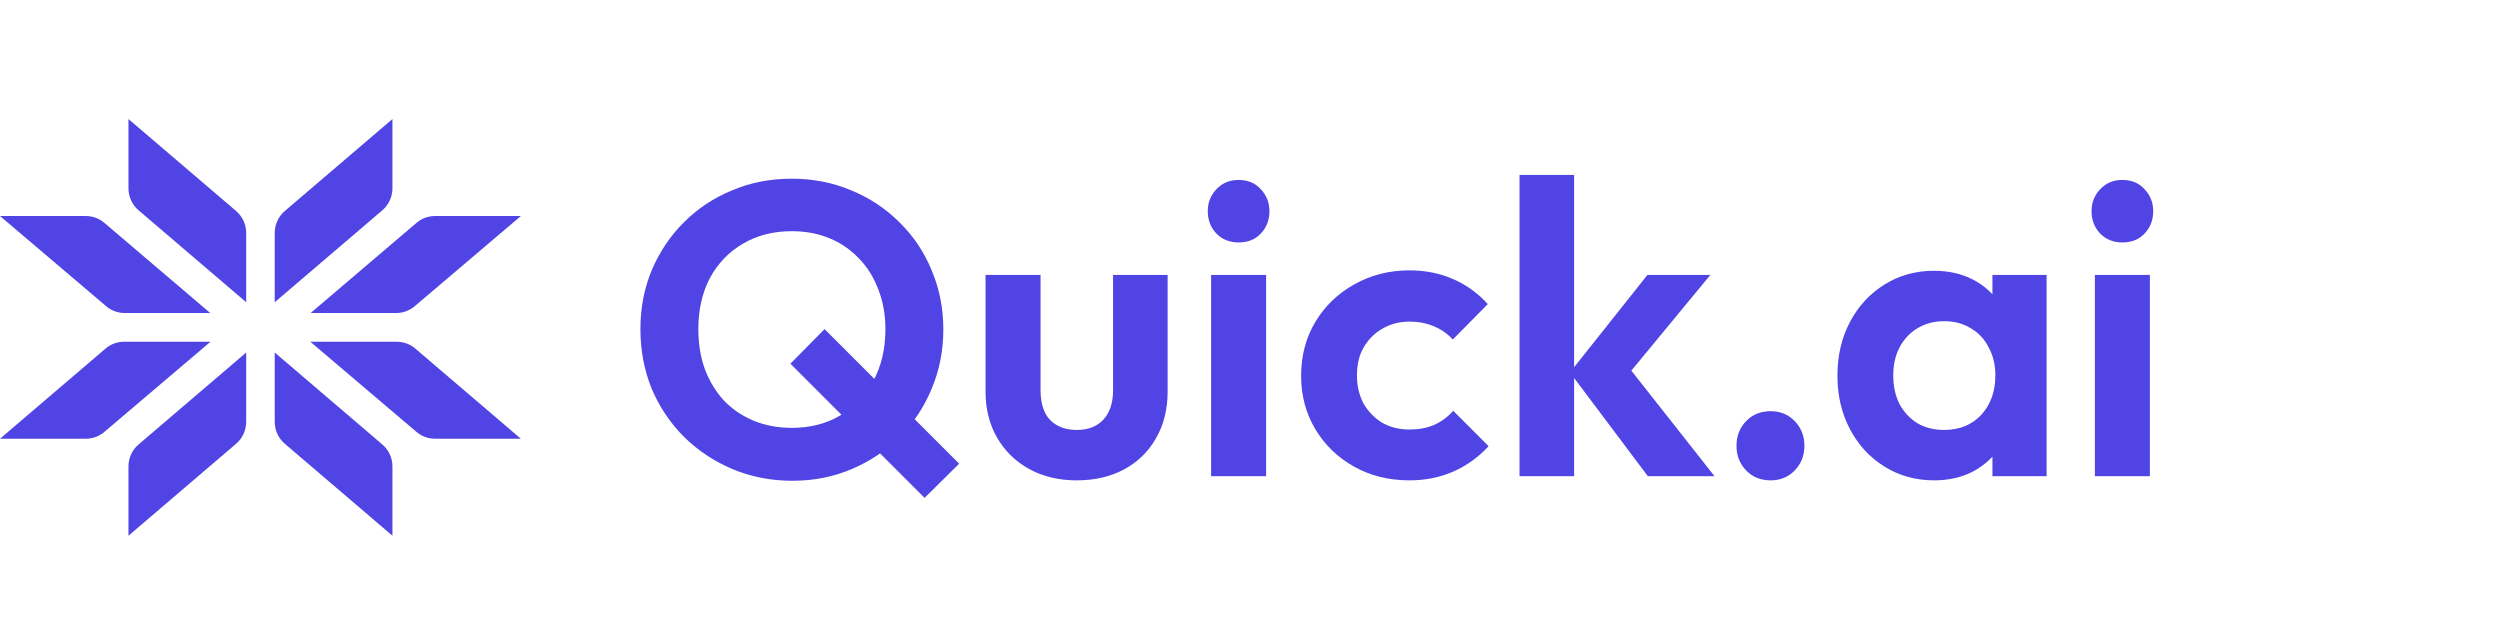
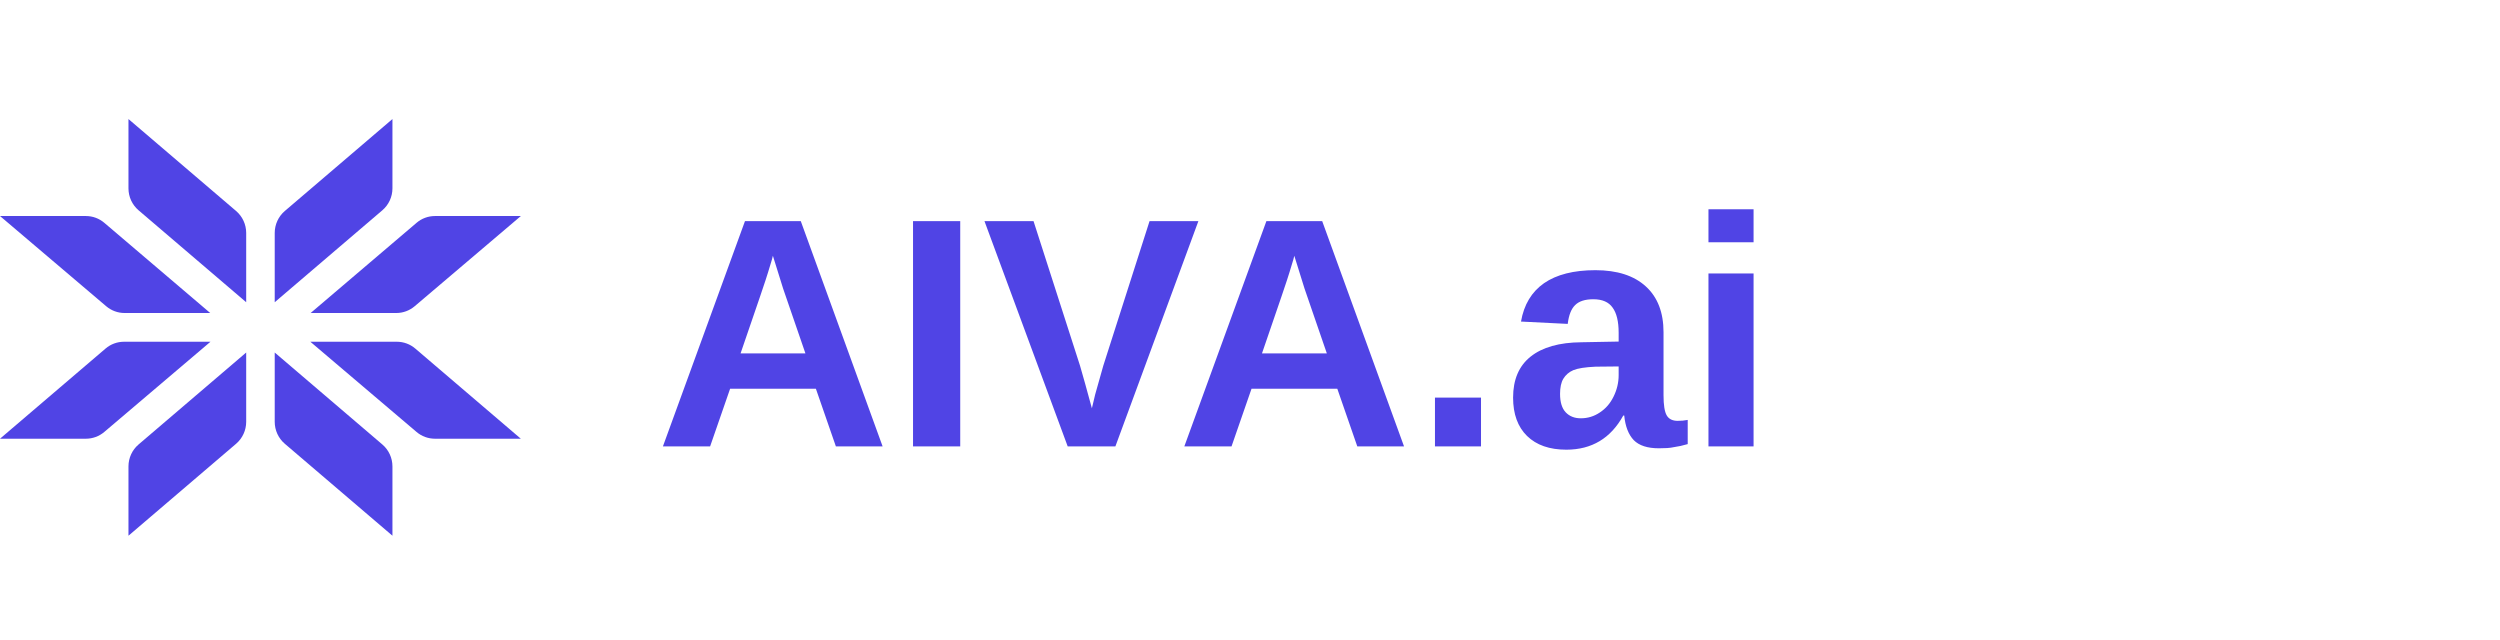
<svg xmlns="http://www.w3.org/2000/svg" width="168" height="43" viewBox="0 0 168 43" fill="none">
-   <path d="M53.256 32.308C51.819 32.308 50.475 32.047 49.224 31.524C47.992 31.001 46.909 30.283 45.976 29.368C45.043 28.435 44.315 27.352 43.792 26.12C43.288 24.869 43.036 23.535 43.036 22.116C43.036 20.697 43.288 19.381 43.792 18.168C44.315 16.936 45.033 15.863 45.948 14.948C46.881 14.015 47.964 13.296 49.196 12.792C50.428 12.269 51.763 12.008 53.2 12.008C54.637 12.008 55.972 12.269 57.204 12.792C58.436 13.296 59.519 14.015 60.452 14.948C61.385 15.863 62.104 16.936 62.608 18.168C63.131 19.4 63.392 20.725 63.392 22.144C63.392 23.563 63.131 24.888 62.608 26.12C62.104 27.352 61.385 28.435 60.452 29.368C59.537 30.283 58.464 31.001 57.232 31.524C56 32.047 54.675 32.308 53.256 32.308ZM62.132 33.456L53.116 24.44L55.412 22.116L64.456 31.16L62.132 33.456ZM53.2 28.752C54.451 28.752 55.543 28.472 56.476 27.912C57.428 27.352 58.165 26.577 58.688 25.588C59.229 24.599 59.5 23.441 59.5 22.116C59.5 21.145 59.341 20.259 59.024 19.456C58.725 18.653 58.296 17.963 57.736 17.384C57.176 16.787 56.513 16.329 55.748 16.012C54.983 15.695 54.133 15.536 53.2 15.536C51.968 15.536 50.876 15.816 49.924 16.376C48.991 16.917 48.253 17.683 47.712 18.672C47.189 19.661 46.928 20.809 46.928 22.116C46.928 23.105 47.077 24.011 47.376 24.832C47.693 25.653 48.123 26.353 48.664 26.932C49.224 27.511 49.887 27.959 50.652 28.276C51.436 28.593 52.285 28.752 53.2 28.752ZM72.361 32.28C71.166 32.28 70.102 32.028 69.169 31.524C68.254 31.02 67.535 30.32 67.013 29.424C66.49 28.528 66.229 27.492 66.229 26.316V18.476H69.925V26.232C69.925 26.792 70.018 27.277 70.205 27.688C70.391 28.08 70.671 28.379 71.045 28.584C71.418 28.789 71.857 28.892 72.361 28.892C73.126 28.892 73.723 28.659 74.153 28.192C74.582 27.725 74.797 27.072 74.797 26.232V18.476H78.465V26.316C78.465 27.511 78.203 28.556 77.681 29.452C77.177 30.348 76.458 31.048 75.525 31.552C74.61 32.037 73.555 32.28 72.361 32.28ZM81.386 32V18.476H85.082V32H81.386ZM83.234 16.292C82.636 16.292 82.142 16.096 81.75 15.704C81.358 15.293 81.162 14.789 81.162 14.192C81.162 13.613 81.358 13.119 81.75 12.708C82.142 12.297 82.636 12.092 83.234 12.092C83.85 12.092 84.344 12.297 84.718 12.708C85.11 13.119 85.306 13.613 85.306 14.192C85.306 14.789 85.11 15.293 84.718 15.704C84.344 16.096 83.85 16.292 83.234 16.292ZM94.715 32.28C93.334 32.28 92.092 31.972 90.991 31.356C89.89 30.74 89.022 29.9 88.387 28.836C87.752 27.772 87.435 26.577 87.435 25.252C87.435 23.908 87.752 22.704 88.387 21.64C89.022 20.576 89.89 19.736 90.991 19.12C92.111 18.485 93.352 18.168 94.715 18.168C95.779 18.168 96.759 18.364 97.655 18.756C98.551 19.148 99.326 19.708 99.979 20.436L97.627 22.816C97.272 22.424 96.843 22.125 96.339 21.92C95.854 21.715 95.312 21.612 94.715 21.612C94.043 21.612 93.436 21.771 92.895 22.088C92.372 22.387 91.952 22.807 91.635 23.348C91.336 23.871 91.187 24.496 91.187 25.224C91.187 25.933 91.336 26.568 91.635 27.128C91.952 27.669 92.372 28.099 92.895 28.416C93.436 28.715 94.043 28.864 94.715 28.864C95.331 28.864 95.882 28.761 96.367 28.556C96.871 28.332 97.3 28.015 97.655 27.604L100.035 29.984C99.344 30.731 98.551 31.3 97.655 31.692C96.759 32.084 95.779 32.28 94.715 32.28ZM110.736 32L105.5 25.028L110.708 18.476H114.936L108.832 25.868L108.972 24.076L115.216 32H110.736ZM102.112 32V11.756H105.78V32H102.112ZM118.988 32.28C118.316 32.28 117.765 32.056 117.336 31.608C116.906 31.16 116.692 30.609 116.692 29.956C116.692 29.303 116.906 28.752 117.336 28.304C117.765 27.856 118.316 27.632 118.988 27.632C119.641 27.632 120.182 27.856 120.612 28.304C121.041 28.752 121.256 29.303 121.256 29.956C121.256 30.609 121.041 31.16 120.612 31.608C120.182 32.056 119.641 32.28 118.988 32.28ZM129.971 32.28C128.739 32.28 127.629 31.972 126.639 31.356C125.65 30.74 124.875 29.9 124.315 28.836C123.755 27.772 123.475 26.577 123.475 25.252C123.475 23.908 123.755 22.704 124.315 21.64C124.875 20.576 125.65 19.736 126.639 19.12C127.629 18.504 128.739 18.196 129.971 18.196C130.942 18.196 131.81 18.392 132.575 18.784C133.341 19.176 133.947 19.727 134.395 20.436C134.862 21.127 135.114 21.911 135.151 22.788V27.66C135.114 28.556 134.862 29.349 134.395 30.04C133.947 30.731 133.341 31.281 132.575 31.692C131.81 32.084 130.942 32.28 129.971 32.28ZM130.643 28.892C131.67 28.892 132.501 28.556 133.135 27.884C133.77 27.193 134.087 26.307 134.087 25.224C134.087 24.515 133.938 23.889 133.639 23.348C133.359 22.788 132.958 22.359 132.435 22.06C131.931 21.743 131.334 21.584 130.643 21.584C129.971 21.584 129.374 21.743 128.851 22.06C128.347 22.359 127.946 22.788 127.647 23.348C127.367 23.889 127.227 24.515 127.227 25.224C127.227 25.952 127.367 26.596 127.647 27.156C127.946 27.697 128.347 28.127 128.851 28.444C129.374 28.743 129.971 28.892 130.643 28.892ZM133.891 32V28.36L134.479 25.056L133.891 21.808V18.476H137.531V32H133.891ZM140.776 32V18.476H144.472V32H140.776ZM142.624 16.292C142.027 16.292 141.532 16.096 141.14 15.704C140.748 15.293 140.552 14.789 140.552 14.192C140.552 13.613 140.748 13.119 141.14 12.708C141.532 12.297 142.027 12.092 142.624 12.092C143.24 12.092 143.735 12.297 144.108 12.708C144.5 13.119 144.696 13.613 144.696 14.192C144.696 14.789 144.5 15.293 144.108 15.704C143.735 16.096 143.24 16.292 142.624 16.292Z" fill="#5044E5" />
  <path d="M8.633 8L15.867 14.18C16.296 14.547 16.544 15.086 16.544 15.653V20.31L9.31 14.13C8.88 13.763 8.633 13.225 8.633 12.658V8Z" fill="#5044E5" />
  <path d="M8.633 36L15.867 29.82C16.296 29.453 16.544 28.914 16.544 28.347V23.689L9.31 29.87C8.88 30.237 8.633 30.775 8.633 31.342V36Z" fill="#5044E5" />
  <path d="M0 14.517L7.136 20.579C7.482 20.873 7.92 21.034 8.372 21.034H14.127L7.009 14.973C6.663 14.678 6.224 14.517 5.77 14.517H0Z" fill="#5044E5" />
  <path d="M0 29.482L7.092 23.424C7.438 23.127 7.878 22.965 8.332 22.965H14.144L7.008 29.027C6.662 29.321 6.224 29.482 5.772 29.482H0Z" fill="#5044E5" />
  <path d="M26.372 8L19.138 14.18C18.709 14.547 18.461 15.086 18.461 15.653V20.31L25.695 14.13C26.124 13.763 26.372 13.225 26.372 12.658V8Z" fill="#5044E5" />
  <path d="M26.372 36L19.138 29.82C18.709 29.453 18.461 28.914 18.461 28.347V23.689L25.695 29.87C26.124 30.237 26.372 30.775 26.372 31.342V36Z" fill="#5044E5" />
  <path d="M35.002 14.517L27.866 20.579C27.52 20.873 27.082 21.034 26.63 21.034H20.875L27.993 14.973C28.339 14.678 28.778 14.517 29.231 14.517H35.002Z" fill="#5044E5" />
  <path d="M34.999 29.482L27.908 23.424C27.561 23.127 27.121 22.965 26.667 22.965H20.855L27.991 29.027C28.337 29.321 28.775 29.482 29.228 29.482H34.999Z" fill="#5044E5" />
+   <text x="44" y="30" font-family="Arial, Helvetica, sans-serif" font-size="22" font-weight="700" fill="#5044E5">AIVA.ai</text>
</svg>
